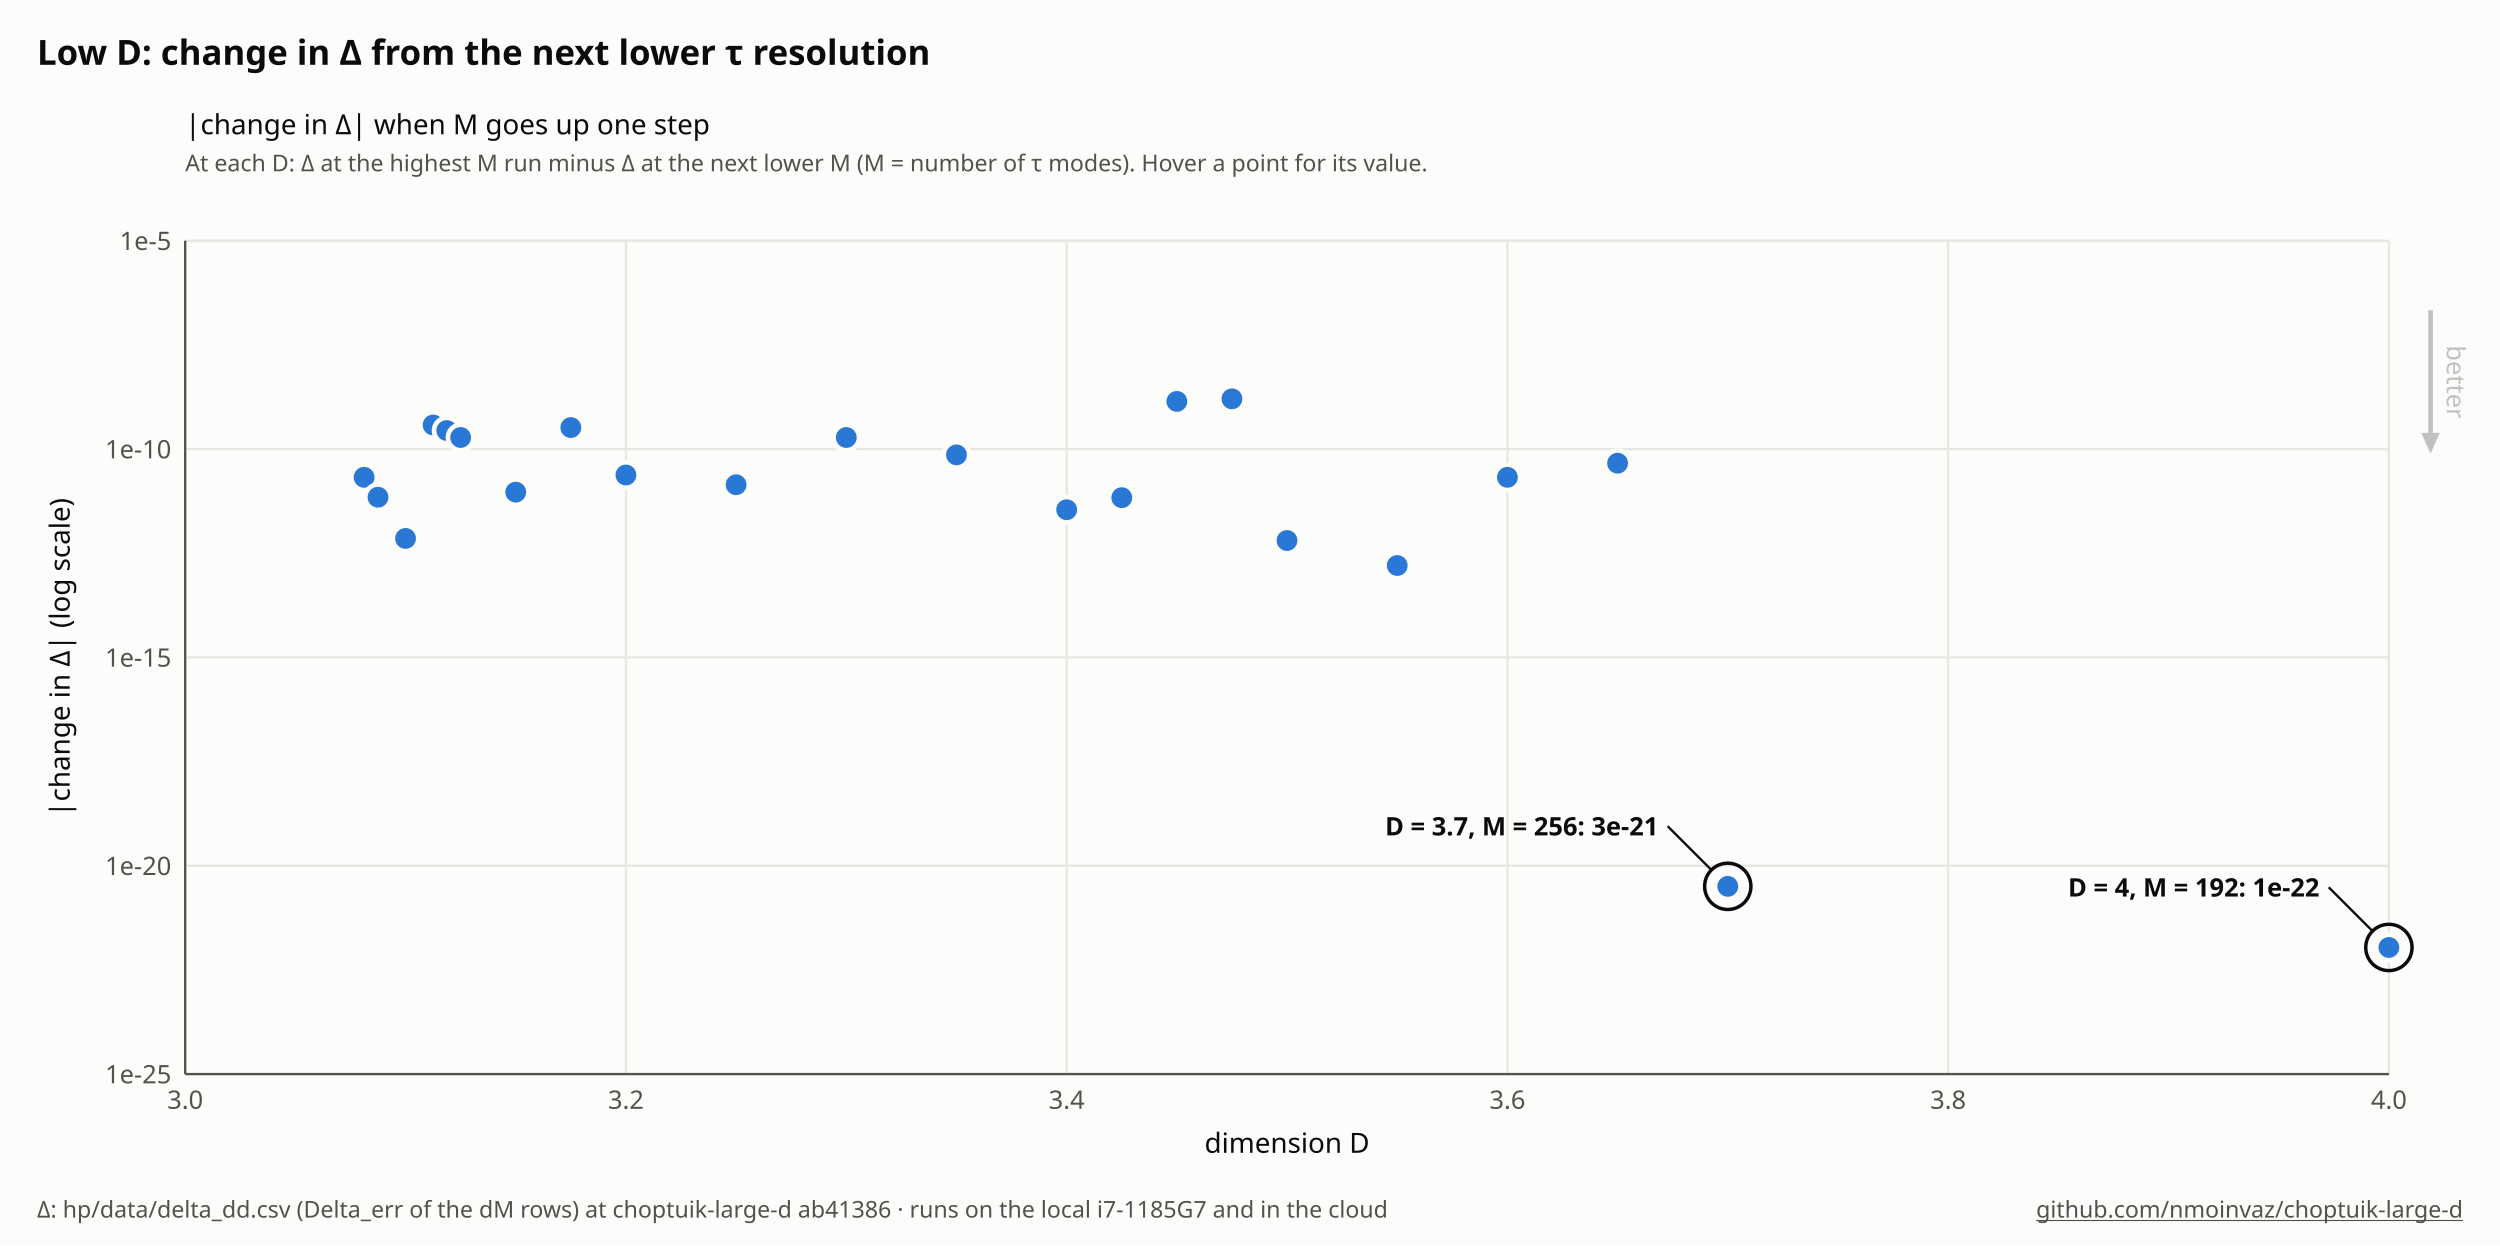
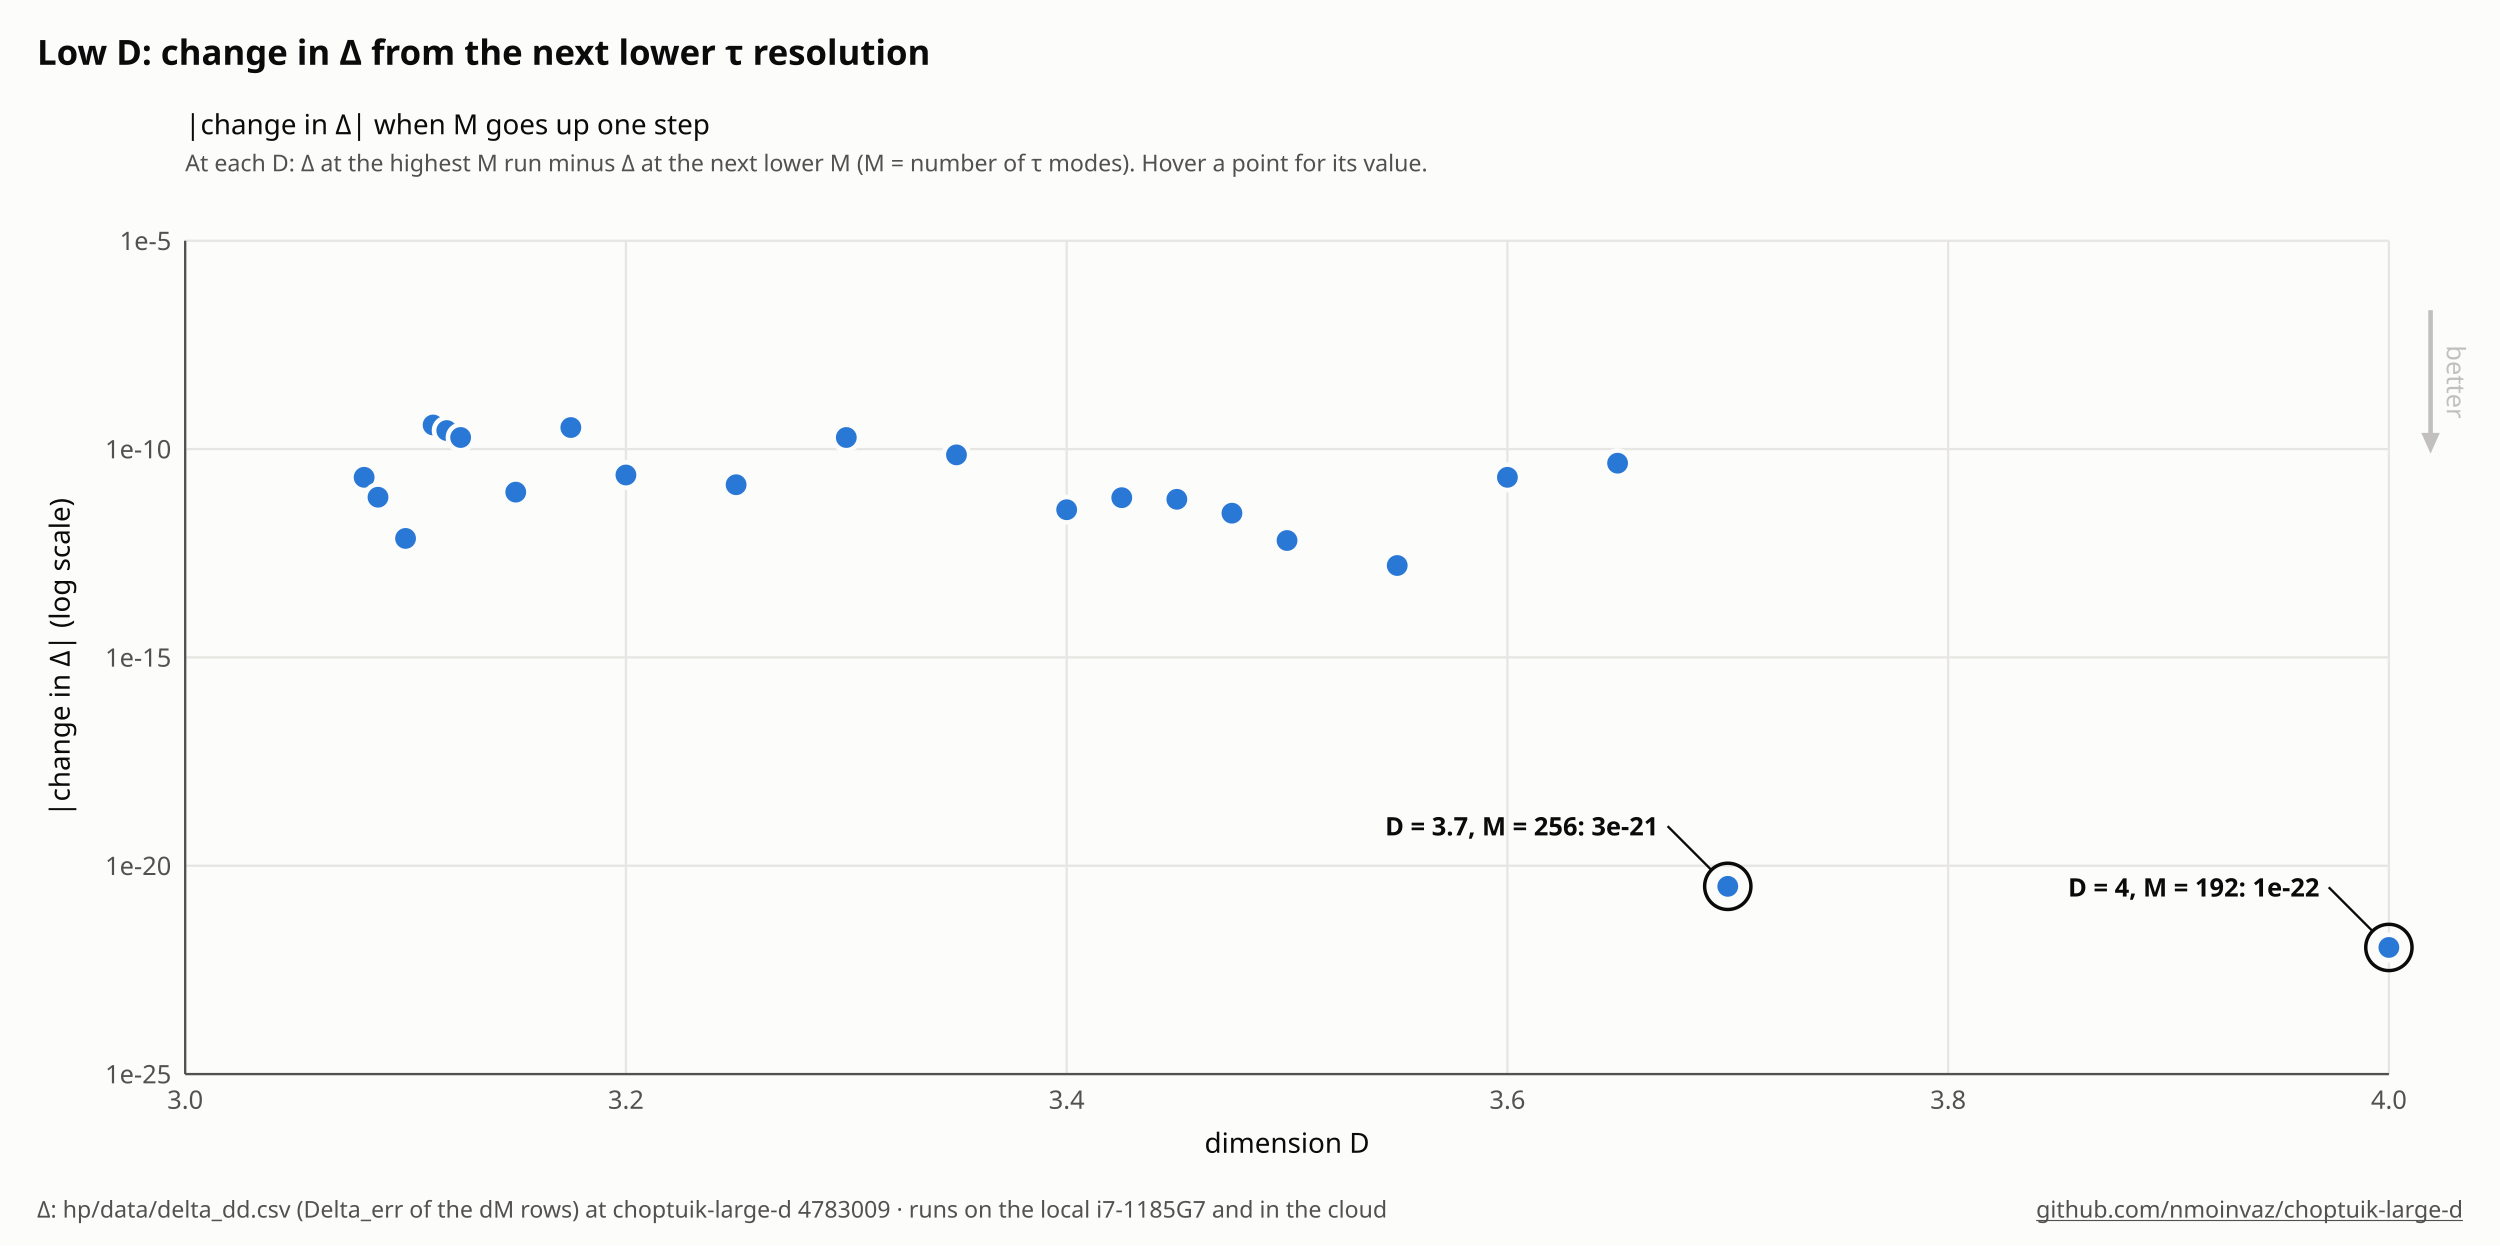
<svg xmlns="http://www.w3.org/2000/svg" width="1080" height="538" viewBox="0 0 1080 538" font-family="system-ui, sans-serif">
  <style>@media (prefers-color-scheme: dark){[fill="#fcfcfb"]{fill:#201f1d}[stroke="#fcfcfb"]{stroke:#201f1d}[fill="#0b0b0b"]{fill:#e8e6e3}[stroke="#0b0b0b"]{stroke:#e8e6e3}[fill="#52514e"]{fill:#a8a49d}[stroke="#52514e"]{stroke:#a8a49d}[fill="#e7e6e2"]{fill:#343230}[stroke="#e7e6e2"]{stroke:#343230}[fill="#c98500"]{fill:#d69a2d}[stroke="#c98500"]{stroke:#d69a2d}[fill="#eb6834"]{fill:#dd5c26}[stroke="#eb6834"]{stroke:#dd5c26}[fill="#eda100"]{fill:#c08800}[stroke="#eda100"]{stroke:#c08800}[fill="#e87ba4"]{fill:#d1678f}[stroke="#e87ba4"]{stroke:#d1678f}[fill="#4a3aa7"]{fill:#7263cf}[stroke="#4a3aa7"]{stroke:#7263cf}[fill="#a6339a"]{fill:#c257b5}[stroke="#a6339a"]{stroke:#c257b5}[fill="#7a7668"]{fill:#948e82}[stroke="#7a7668"]{stroke:#948e82}}</style>
  <rect width="1080" height="538" fill="#fcfcfb" />
  <text x="16.0" y="28.0" font-size="15" fill="#0b0b0b" text-anchor="start" font-weight="bold">Low D: change in Δ from the next lower τ resolution</text>
  <text x="80.0" y="58.0" font-size="12" fill="#0b0b0b" text-anchor="start" font-weight="normal">|change in Δ| when M goes up one step</text>
  <text x="80.0" y="74.0" font-size="10" fill="#52514e" text-anchor="start" font-weight="normal">At each D: Δ at the highest M run minus Δ at the next lower M (M = number of τ modes). Hover a point for its value.</text>
  <line x1="80.0" y1="104.0" x2="80.0" y2="464.0" stroke="#e7e6e2" stroke-width="1" />
  <text x="80.0" y="479.0" font-size="11" fill="#52514e" text-anchor="middle" font-weight="normal" font-variant-numeric="tabular-nums">3.0</text>
  <line x1="270.4" y1="104.0" x2="270.4" y2="464.0" stroke="#e7e6e2" stroke-width="1" />
  <text x="270.4" y="479.0" font-size="11" fill="#52514e" text-anchor="middle" font-weight="normal" font-variant-numeric="tabular-nums">3.2</text>
  <line x1="460.8" y1="104.0" x2="460.8" y2="464.0" stroke="#e7e6e2" stroke-width="1" />
  <text x="460.8" y="479.0" font-size="11" fill="#52514e" text-anchor="middle" font-weight="normal" font-variant-numeric="tabular-nums">3.4</text>
  <line x1="651.2" y1="104.0" x2="651.2" y2="464.0" stroke="#e7e6e2" stroke-width="1" />
  <text x="651.2" y="479.0" font-size="11" fill="#52514e" text-anchor="middle" font-weight="normal" font-variant-numeric="tabular-nums">3.6</text>
  <line x1="841.6" y1="104.0" x2="841.6" y2="464.0" stroke="#e7e6e2" stroke-width="1" />
  <text x="841.6" y="479.0" font-size="11" fill="#52514e" text-anchor="middle" font-weight="normal" font-variant-numeric="tabular-nums">3.8</text>
  <line x1="1032.0" y1="104.0" x2="1032.0" y2="464.0" stroke="#e7e6e2" stroke-width="1" />
  <text x="1032.0" y="479.0" font-size="11" fill="#52514e" text-anchor="middle" font-weight="normal" font-variant-numeric="tabular-nums">4.0</text>
  <line x1="80.0" y1="464.0" x2="1032.0" y2="464.0" stroke="#e7e6e2" stroke-width="1" />
  <text x="74.0" y="468.0" font-size="11" fill="#52514e" text-anchor="end" font-weight="normal" font-variant-numeric="tabular-nums">1e-25</text>
  <line x1="80.0" y1="374.0" x2="1032.0" y2="374.0" stroke="#e7e6e2" stroke-width="1" />
  <text x="74.0" y="378.0" font-size="11" fill="#52514e" text-anchor="end" font-weight="normal" font-variant-numeric="tabular-nums">1e-20</text>
  <line x1="80.0" y1="284.0" x2="1032.0" y2="284.0" stroke="#e7e6e2" stroke-width="1" />
  <text x="74.0" y="288.0" font-size="11" fill="#52514e" text-anchor="end" font-weight="normal" font-variant-numeric="tabular-nums">1e-15</text>
  <line x1="80.0" y1="194.0" x2="1032.0" y2="194.0" stroke="#e7e6e2" stroke-width="1" />
  <text x="74.0" y="198.0" font-size="11" fill="#52514e" text-anchor="end" font-weight="normal" font-variant-numeric="tabular-nums">1e-10</text>
  <line x1="80.0" y1="104.0" x2="1032.0" y2="104.0" stroke="#e7e6e2" stroke-width="1" />
  <text x="74.0" y="108.0" font-size="11" fill="#52514e" text-anchor="end" font-weight="normal" font-variant-numeric="tabular-nums">1e-5</text>
  <line x1="80.0" y1="464.0" x2="1032.0" y2="464.0" stroke="#52514e" stroke-width="1" />
  <line x1="80.0" y1="104.0" x2="80.0" y2="464.0" stroke="#52514e" stroke-width="1" />
  <text x="556.0" y="498.0" font-size="12" fill="#0b0b0b" text-anchor="middle" font-weight="normal">dimension D</text>
  <text x="30.1" y="284.0" font-size="12" fill="#0b0b0b" text-anchor="middle" transform="rotate(-90 30.1 284.0)">|change in Δ| (log scale)</text>
  <g opacity="0.35">
    <line x1="1050.0" y1="134.0" x2="1050.0" y2="190.0" stroke="#52514e" stroke-width="2" />
    <polygon points="1050.0,196.0 1046.0,187.0 1054.0,187.0" fill="#52514e" />
    <text x="1050.0" y="158.0" font-size="11" fill="#52514e" text-anchor="middle" transform="rotate(90.0 1050.0 165.0)">better</text>
  </g>
  <g>
    <circle cx="157.3" cy="206.2" r="5.5" fill="#2a78d6" stroke="#fcfcfb" stroke-width="2" />
  </g>
  <g>
    <circle cx="163.3" cy="214.8" r="5.5" fill="#2a78d6" stroke="#fcfcfb" stroke-width="2" />
  </g>
  <g>
    <circle cx="175.2" cy="232.6" r="5.5" fill="#2a78d6" stroke="#fcfcfb" stroke-width="2" />
  </g>
  <g>
    <circle cx="187.1" cy="183.6" r="5.5" fill="#2a78d6" stroke="#fcfcfb" stroke-width="2" />
  </g>
  <g>
    <circle cx="193.0" cy="186.0" r="5.5" fill="#2a78d6" stroke="#fcfcfb" stroke-width="2" />
  </g>
  <g>
    <circle cx="199.0" cy="189.0" r="5.5" fill="#2a78d6" stroke="#fcfcfb" stroke-width="2" />
  </g>
  <g>
    <circle cx="222.8" cy="212.6" r="5.5" fill="#2a78d6" stroke="#fcfcfb" stroke-width="2" />
  </g>
  <g>
    <circle cx="246.6" cy="184.7" r="5.5" fill="#2a78d6" stroke="#fcfcfb" stroke-width="2" />
  </g>
  <g>
    <circle cx="270.4" cy="205.2" r="5.5" fill="#2a78d6" stroke="#fcfcfb" stroke-width="2" />
  </g>
  <g>
    <circle cx="318.0" cy="209.4" r="5.5" fill="#2a78d6" stroke="#fcfcfb" stroke-width="2" />
  </g>
  <g>
    <circle cx="365.6" cy="189.0" r="5.5" fill="#2a78d6" stroke="#fcfcfb" stroke-width="2" />
  </g>
  <g>
    <circle cx="413.2" cy="196.5" r="5.5" fill="#2a78d6" stroke="#fcfcfb" stroke-width="2" />
  </g>
  <g>
    <circle cx="460.8" cy="220.2" r="5.5" fill="#2a78d6" stroke="#fcfcfb" stroke-width="2" />
  </g>
  <g>
    <circle cx="484.6" cy="215.0" r="5.5" fill="#2a78d6" stroke="#fcfcfb" stroke-width="2" />
  </g>
  <g>
-     <circle cx="508.4" cy="173.4" r="5.5" fill="#2a78d6" stroke="#fcfcfb" stroke-width="2" />
+     <circle cx="508.4" cy="215.7" r="5.5" fill="#2a78d6" stroke="#fcfcfb" stroke-width="2" />
  </g>
  <g>
-     <circle cx="532.2" cy="172.3" r="5.5" fill="#2a78d6" stroke="#fcfcfb" stroke-width="2" />
+     <circle cx="532.2" cy="221.7" r="5.5" fill="#2a78d6" stroke="#fcfcfb" stroke-width="2" />
  </g>
  <g>
    <circle cx="556.0" cy="233.5" r="5.5" fill="#2a78d6" stroke="#fcfcfb" stroke-width="2" />
  </g>
  <g>
    <circle cx="603.6" cy="244.3" r="5.5" fill="#2a78d6" stroke="#fcfcfb" stroke-width="2" />
  </g>
  <g>
    <circle cx="651.2" cy="206.2" r="5.5" fill="#2a78d6" stroke="#fcfcfb" stroke-width="2" />
  </g>
  <g>
    <circle cx="698.8" cy="200.1" r="5.5" fill="#2a78d6" stroke="#fcfcfb" stroke-width="2" />
  </g>
  <g>
    <circle cx="746.4" cy="382.9" r="5.5" fill="#2a78d6" stroke="#fcfcfb" stroke-width="2" />
  </g>
  <g>
    <circle cx="1032.0" cy="409.3" r="5.5" fill="#2a78d6" stroke="#fcfcfb" stroke-width="2" />
  </g>
  <circle cx="1032.0" cy="409.3" r="10" fill="none" stroke="#0b0b0b" stroke-width="1.5" />
  <line x1="1024.9" y1="402.2" x2="1006.0" y2="383.3" stroke="#0b0b0b" stroke-width="1" />
  <text x="1002.0" y="387.3" font-size="11" fill="#0b0b0b" text-anchor="end" font-weight="bold">D = 4, M = 192: 1e-22</text>
  <circle cx="746.4" cy="382.9" r="10" fill="none" stroke="#0b0b0b" stroke-width="1.5" />
  <line x1="739.3" y1="375.8" x2="720.4" y2="356.9" stroke="#0b0b0b" stroke-width="1" />
  <text x="716.4" y="360.9" font-size="11" fill="#0b0b0b" text-anchor="end" font-weight="bold">D = 3.7, M = 256: 3e-21</text>
-   <text x="16.0" y="526.0" font-size="10" fill="#52514e" text-anchor="start" font-weight="normal">Δ: hp/data/delta_dd.csv (Delta_err of the dM rows) at choptuik-large-d ab41386  ·  runs on the local i7-1185G7 and in the cloud</text>
+   <text x="16.0" y="526.0" font-size="10" fill="#52514e" text-anchor="start" font-weight="normal">Δ: hp/data/delta_dd.csv (Delta_err of the dM rows) at choptuik-large-d 4783009  ·  runs on the local i7-1185G7 and in the cloud</text>
  <a href="https://github.com/nmoinvaz/choptuik-large-d">
    <text x="1064" y="526" font-size="10" fill="#52514e" text-anchor="end" text-decoration="underline">github.com/nmoinvaz/choptuik-large-d</text>
  </a>
</svg>
